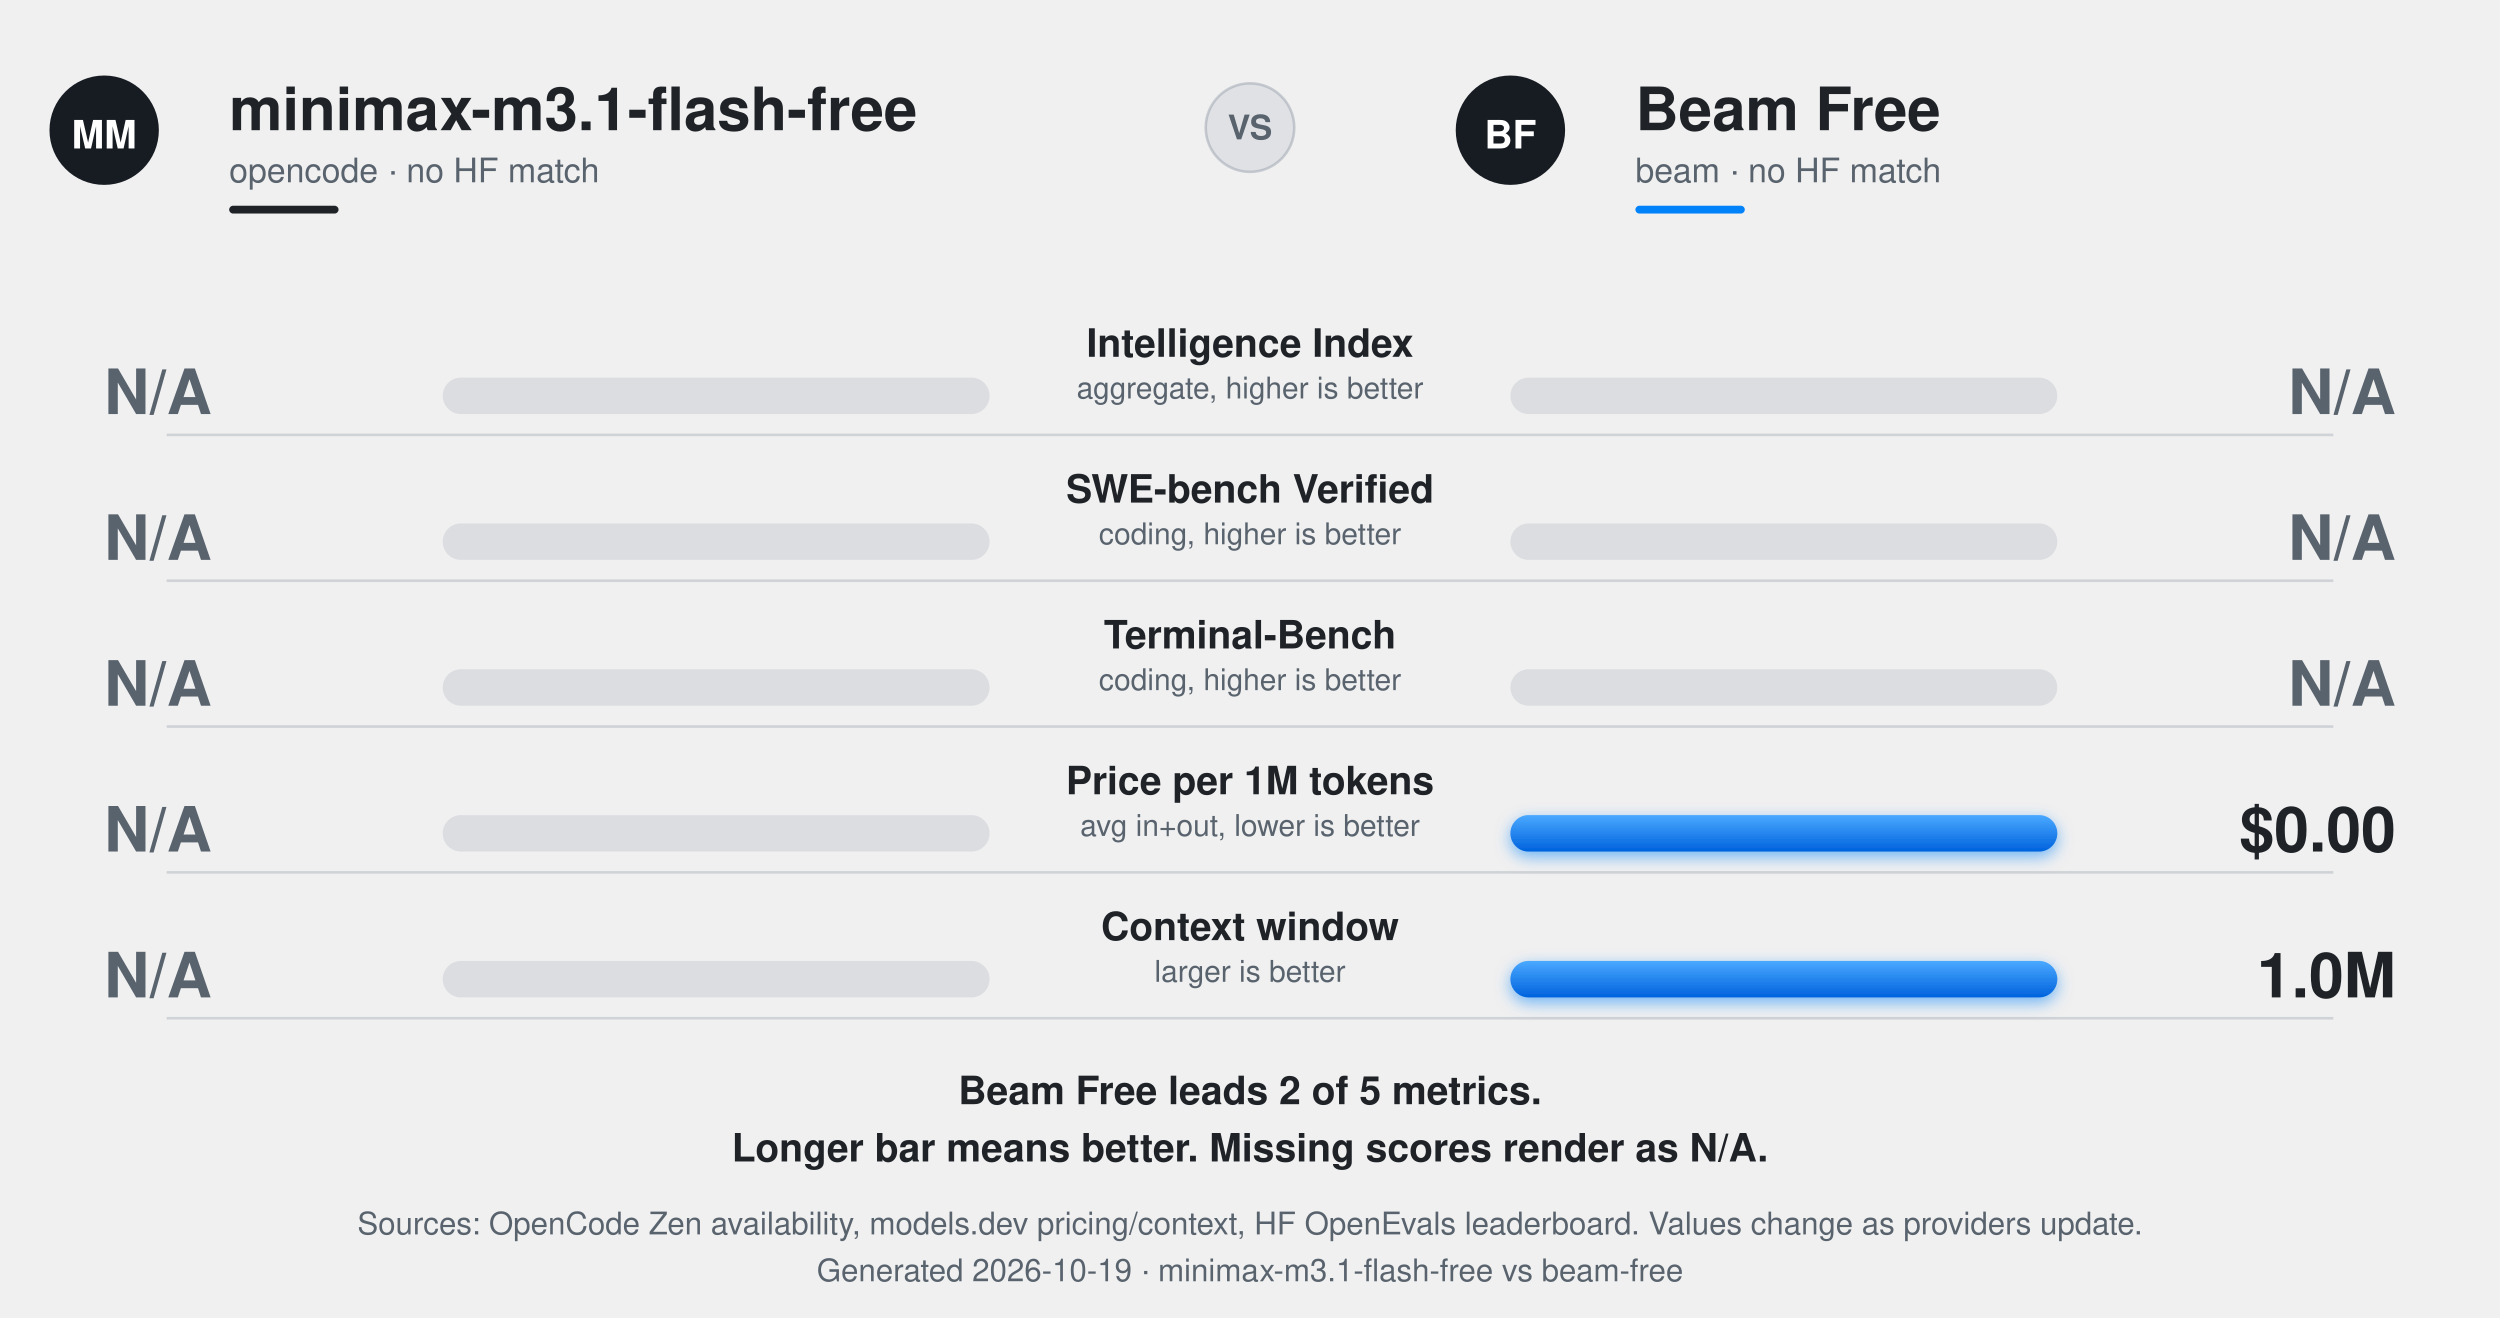
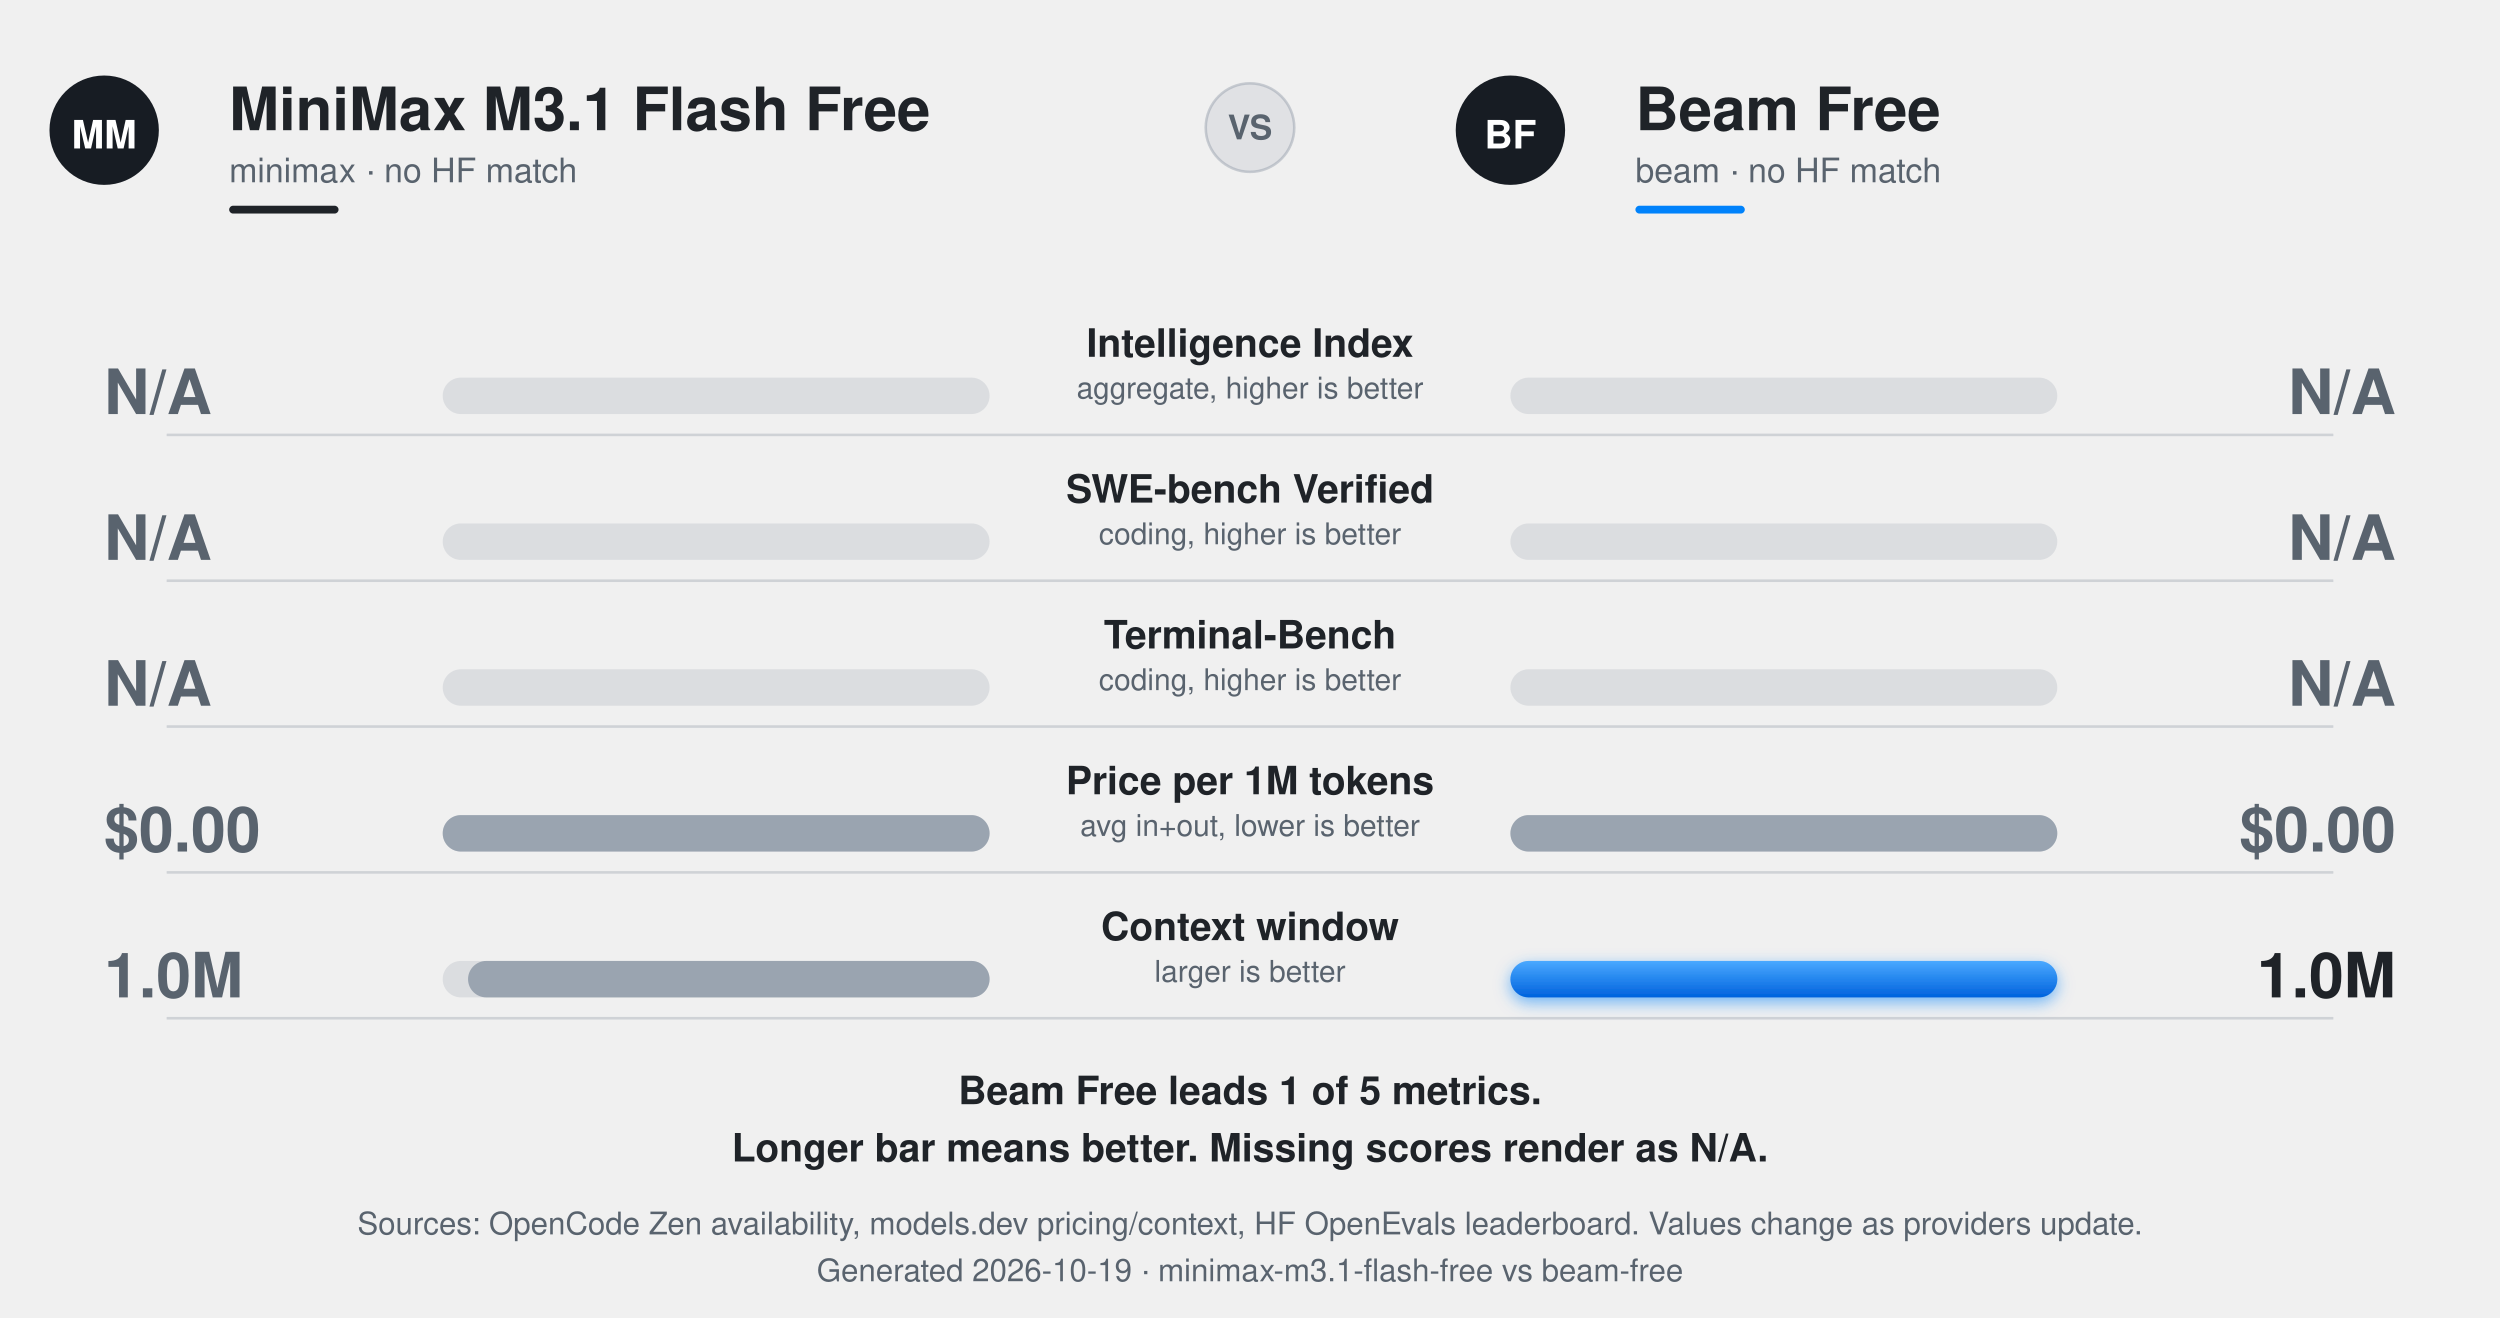
<svg xmlns="http://www.w3.org/2000/svg" width="960" height="506" viewBox="0 0 960 506" role="img" aria-labelledby="t d">
  <defs>
    <linearGradient id="gWin" x1="0" y1="0" x2="0" y2="1">
      <stop offset="0" stop-color="#4aa9ff" />
      <stop offset="1" stop-color="#0062dd" />
    </linearGradient>
    <linearGradient id="gLeft" x1="0" y1="0" x2="0" y2="1">
      <stop offset="0" stop-color="#4a545f" />
      <stop offset="1" stop-color="#171c23" />
    </linearGradient>
    <filter id="glowW" x="-30%" y="-150%" width="160%" height="400%">
      <feDropShadow dx="0" dy="2" stdDeviation="3" flood-color="#0082fb" flood-opacity=".55" />
    </filter>
    <style>
      text{font-variant-numeric:tabular-nums}
      @media (prefers-color-scheme:dark){
        .ink{fill:#f0f6fc}.mute{fill:#9198a1}.win{fill:#f0f6fc}.lose{fill:#8b95a1}
      }
    </style>
  </defs>
  <g font-family="ui-sans-serif,-apple-system,Segoe UI,Helvetica,Arial,sans-serif">
    <g transform="translate(40 50)">
      <circle r="21" fill="#171c23" />
      <text y="7" text-anchor="middle" font-size="15" font-weight="800" fill="#fff">MM</text>
    </g>
-     <text x="88" y="50" class="ink" fill="#1f2328" font-size="23" font-weight="800">minimax-m3.1-flash-free</text>
-     <text x="88" y="70" class="mute" fill="#59636e" font-size="13">opencode · no HF match</text>
+     <text x="88" y="50" class="ink" fill="#1f2328" font-size="23" font-weight="800">MiniMax M3.1 Flash Free</text>
+     <text x="88" y="70" class="mute" fill="#59636e" font-size="13">minimax · no HF match</text>
    <rect class="ink" fill="#1f2328" x="88" y="79" width="42" height="3" rx="1.5" />
    <g transform="translate(580 50)">
      <circle r="21" fill="#171c23" />
      <text y="7" text-anchor="middle" font-size="15" font-weight="800" fill="#fff">BF</text>
    </g>
    <text x="628" y="50" class="ink" fill="#1f2328" font-size="23" font-weight="800">Beam Free</text>
    <text x="628" y="70" class="mute" fill="#59636e" font-size="13">beam · no HF match</text>
    <rect fill="#0082fb" x="628" y="79" width="42" height="3" rx="1.5" />
    <g transform="translate(480 49)">
      <circle r="17" fill="#8892a0" fill-opacity=".15" stroke="#8892a0" stroke-opacity=".4" />
      <text y="4.5" text-anchor="middle" font-size="13" font-weight="800" class="mute" fill="#59636e">VS</text>
    </g>
    <g class="ink" fill="#1f2328" text-anchor="middle" opacity="1">
      <animate attributeName="opacity" values="0;0;1" keyTimes="0;.2;1" dur=".6s" begin="0.150s" fill="freeze" />
      <text x="480" y="137" font-size="15" font-weight="700">Intelligence Index</text>
      <text x="480" y="153" font-size="11.5" class="mute" fill="#59636e">aggregate, higher is better</text>
    </g>
    <rect fill="#8892a0" fill-opacity=".2" x="170" y="145" width="210" height="14" rx="7" />
    <rect fill="#8892a0" fill-opacity=".2" x="580" y="145" width="210" height="14" rx="7" />
    <rect class="loser" fill="#9aa4b0" x="380.00" y="145" width="0.00" height="14" rx="7">
      <animate attributeName="x" values="380;380;380.00" keyTimes="0;.15;1" dur="0.95s" begin="0.150s" calcMode="spline" keySplines="0 0 1 1;.2 .75 .25 1" fill="freeze" />
      <animate attributeName="width" values="0;0;0.00" keyTimes="0;.15;1" dur="0.95s" begin="0.150s" calcMode="spline" keySplines="0 0 1 1;.2 .75 .25 1" fill="freeze" />
    </rect>
    <rect class="loser" fill="#9aa4b0" x="580" y="145" width="0.00" height="14" rx="7">
      <animate attributeName="width" values="0;0;0.00" keyTimes="0;.15;1" dur="0.95s" begin="0.150s" calcMode="spline" keySplines="0 0 1 1;.2 .75 .25 1" fill="freeze" />
    </rect>
    <g class="lose" fill="#59636e" opacity="1">
      <animate attributeName="opacity" values="0;0;1" keyTimes="0;.2;1" dur=".8s" begin="0.150s" fill="freeze" />
      <text x="40" y="159" font-size="24" font-weight="800">N/A</text>
    </g>
    <g class="lose" fill="#59636e" opacity="1">
      <animate attributeName="opacity" values="0;0;1" keyTimes="0;.2;1" dur=".8s" begin="0.150s" fill="freeze" />
      <text x="920" y="159" font-size="24" font-weight="800" text-anchor="end">N/A</text>
    </g>
    <line stroke="#7b8794" stroke-opacity=".28" x1="64" y1="167" x2="896" y2="167" />
    <g class="ink" fill="#1f2328" text-anchor="middle" opacity="1">
      <animate attributeName="opacity" values="0;0;1" keyTimes="0;.2;1" dur=".6s" begin="0.260s" fill="freeze" />
      <text x="480" y="193" font-size="15" font-weight="700">SWE-bench Verified</text>
      <text x="480" y="209" font-size="11.5" class="mute" fill="#59636e">coding, higher is better</text>
    </g>
    <rect fill="#8892a0" fill-opacity=".2" x="170" y="201" width="210" height="14" rx="7" />
    <rect fill="#8892a0" fill-opacity=".2" x="580" y="201" width="210" height="14" rx="7" />
    <rect class="loser" fill="#9aa4b0" x="380.00" y="201" width="0.00" height="14" rx="7">
      <animate attributeName="x" values="380;380;380.00" keyTimes="0;.15;1" dur="1.10s" begin="0.260s" calcMode="spline" keySplines="0 0 1 1;.2 .75 .25 1" fill="freeze" />
      <animate attributeName="width" values="0;0;0.00" keyTimes="0;.15;1" dur="1.10s" begin="0.260s" calcMode="spline" keySplines="0 0 1 1;.2 .75 .25 1" fill="freeze" />
    </rect>
    <rect class="loser" fill="#9aa4b0" x="580" y="201" width="0.00" height="14" rx="7">
      <animate attributeName="width" values="0;0;0.00" keyTimes="0;.15;1" dur="1.10s" begin="0.260s" calcMode="spline" keySplines="0 0 1 1;.2 .75 .25 1" fill="freeze" />
    </rect>
    <g class="lose" fill="#59636e" opacity="1">
      <animate attributeName="opacity" values="0;0;1" keyTimes="0;.2;1" dur=".8s" begin="0.260s" fill="freeze" />
      <text x="40" y="215" font-size="24" font-weight="800">N/A</text>
    </g>
    <g class="lose" fill="#59636e" opacity="1">
      <animate attributeName="opacity" values="0;0;1" keyTimes="0;.2;1" dur=".8s" begin="0.260s" fill="freeze" />
      <text x="920" y="215" font-size="24" font-weight="800" text-anchor="end">N/A</text>
    </g>
    <line stroke="#7b8794" stroke-opacity=".28" x1="64" y1="223" x2="896" y2="223" />
    <g class="ink" fill="#1f2328" text-anchor="middle" opacity="1">
      <animate attributeName="opacity" values="0;0;1" keyTimes="0;.2;1" dur=".6s" begin="0.370s" fill="freeze" />
      <text x="480" y="249" font-size="15" font-weight="700">Terminal-Bench</text>
      <text x="480" y="265" font-size="11.5" class="mute" fill="#59636e">coding, higher is better</text>
    </g>
    <rect fill="#8892a0" fill-opacity=".2" x="170" y="257" width="210" height="14" rx="7" />
    <rect fill="#8892a0" fill-opacity=".2" x="580" y="257" width="210" height="14" rx="7" />
    <rect class="loser" fill="#9aa4b0" x="380.00" y="257" width="0.00" height="14" rx="7">
      <animate attributeName="x" values="380;380;380.00" keyTimes="0;.15;1" dur="1.25s" begin="0.370s" calcMode="spline" keySplines="0 0 1 1;.2 .75 .25 1" fill="freeze" />
      <animate attributeName="width" values="0;0;0.00" keyTimes="0;.15;1" dur="1.25s" begin="0.370s" calcMode="spline" keySplines="0 0 1 1;.2 .75 .25 1" fill="freeze" />
    </rect>
    <rect class="loser" fill="#9aa4b0" x="580" y="257" width="0.00" height="14" rx="7">
      <animate attributeName="width" values="0;0;0.00" keyTimes="0;.15;1" dur="1.25s" begin="0.370s" calcMode="spline" keySplines="0 0 1 1;.2 .75 .25 1" fill="freeze" />
    </rect>
    <g class="lose" fill="#59636e" opacity="1">
      <animate attributeName="opacity" values="0;0;1" keyTimes="0;.2;1" dur=".8s" begin="0.370s" fill="freeze" />
      <text x="40" y="271" font-size="24" font-weight="800">N/A</text>
    </g>
    <g class="lose" fill="#59636e" opacity="1">
      <animate attributeName="opacity" values="0;0;1" keyTimes="0;.2;1" dur=".8s" begin="0.370s" fill="freeze" />
      <text x="920" y="271" font-size="24" font-weight="800" text-anchor="end">N/A</text>
    </g>
    <line stroke="#7b8794" stroke-opacity=".28" x1="64" y1="279" x2="896" y2="279" />
    <g class="ink" fill="#1f2328" text-anchor="middle" opacity="1">
      <animate attributeName="opacity" values="0;0;1" keyTimes="0;.2;1" dur=".6s" begin="0.480s" fill="freeze" />
      <text x="480" y="305" font-size="15" font-weight="700">Price per 1M tokens</text>
      <text x="480" y="321" font-size="11.5" class="mute" fill="#59636e">avg in+out, lower is better</text>
    </g>
    <rect fill="#8892a0" fill-opacity=".2" x="170" y="313" width="210" height="14" rx="7" />
    <rect fill="#8892a0" fill-opacity=".2" x="580" y="313" width="210" height="14" rx="7" />
-     <rect class="loser" fill="#9aa4b0" x="380.00" y="313" width="0.00" height="14" rx="7">
-       <animate attributeName="x" values="380;380;380.00" keyTimes="0;.15;1" dur="1.40s" begin="0.480s" calcMode="spline" keySplines="0 0 1 1;.2 .75 .25 1" fill="freeze" />
-       <animate attributeName="width" values="0;0;0.00" keyTimes="0;.15;1" dur="1.40s" begin="0.480s" calcMode="spline" keySplines="0 0 1 1;.2 .75 .25 1" fill="freeze" />
+     <rect class="loser" fill="#9aa4b0" x="170.00" y="313" width="210.00" height="14" rx="7">
+       <animate attributeName="x" values="380;380;170.00" keyTimes="0;.15;1" dur="1.40s" begin="0.480s" calcMode="spline" keySplines="0 0 1 1;.2 .75 .25 1" fill="freeze" />
+       <animate attributeName="width" values="0;0;210.00" keyTimes="0;.15;1" dur="1.40s" begin="0.480s" calcMode="spline" keySplines="0 0 1 1;.2 .75 .25 1" fill="freeze" />
    </rect>
-     <rect class="bm" fill="url(#gWin)" x="580" y="313" width="210.00" height="14" rx="7" filter="url(#glowW)">
+     <rect class="loser" fill="#9aa4b0" x="580" y="313" width="210.00" height="14" rx="7">
      <animate attributeName="width" values="0;0;210.00" keyTimes="0;.15;1" dur="1.40s" begin="0.480s" calcMode="spline" keySplines="0 0 1 1;.2 .75 .25 1" fill="freeze" />
    </rect>
    <g class="lose" fill="#59636e" opacity="1">
      <animate attributeName="opacity" values="0;0;1" keyTimes="0;.2;1" dur=".8s" begin="0.480s" fill="freeze" />
-       <text x="40" y="327" font-size="24" font-weight="800">N/A</text>
+       <text x="40" y="327" font-size="24" font-weight="800">$0.00</text>
    </g>
-     <g class="win" fill="#1f2328" opacity="1">
+     <g class="lose" fill="#59636e" opacity="1">
      <animate attributeName="opacity" values="0;0;1" keyTimes="0;.2;1" dur=".8s" begin="0.480s" fill="freeze" />
      <text x="920" y="327" font-size="24" font-weight="800" text-anchor="end">$0.00</text>
    </g>
    <line stroke="#7b8794" stroke-opacity=".28" x1="64" y1="335" x2="896" y2="335" />
    <g class="ink" fill="#1f2328" text-anchor="middle" opacity="1">
      <animate attributeName="opacity" values="0;0;1" keyTimes="0;.2;1" dur=".6s" begin="0.590s" fill="freeze" />
      <text x="480" y="361" font-size="15" font-weight="700">Context window</text>
      <text x="480" y="377" font-size="11.5" class="mute" fill="#59636e">larger is better</text>
    </g>
    <rect fill="#8892a0" fill-opacity=".2" x="170" y="369" width="210" height="14" rx="7" />
    <rect fill="#8892a0" fill-opacity=".2" x="580" y="369" width="210" height="14" rx="7" />
-     <rect class="loser" fill="#9aa4b0" x="380.00" y="369" width="0.00" height="14" rx="7">
-       <animate attributeName="x" values="380;380;380.00" keyTimes="0;.15;1" dur="1.55s" begin="0.590s" calcMode="spline" keySplines="0 0 1 1;.2 .75 .25 1" fill="freeze" />
-       <animate attributeName="width" values="0;0;0.00" keyTimes="0;.15;1" dur="1.55s" begin="0.590s" calcMode="spline" keySplines="0 0 1 1;.2 .75 .25 1" fill="freeze" />
+     <rect class="loser" fill="#9aa4b0" x="179.73" y="369" width="200.27" height="14" rx="7">
+       <animate attributeName="x" values="380;380;179.73" keyTimes="0;.15;1" dur="1.55s" begin="0.590s" calcMode="spline" keySplines="0 0 1 1;.2 .75 .25 1" fill="freeze" />
+       <animate attributeName="width" values="0;0;200.27" keyTimes="0;.15;1" dur="1.55s" begin="0.590s" calcMode="spline" keySplines="0 0 1 1;.2 .75 .25 1" fill="freeze" />
    </rect>
    <rect class="bm" fill="url(#gWin)" x="580" y="369" width="210.00" height="14" rx="7" filter="url(#glowW)">
      <animate attributeName="width" values="0;0;210.00" keyTimes="0;.15;1" dur="1.55s" begin="0.590s" calcMode="spline" keySplines="0 0 1 1;.2 .75 .25 1" fill="freeze" />
    </rect>
    <g class="lose" fill="#59636e" opacity="1">
      <animate attributeName="opacity" values="0;0;1" keyTimes="0;.2;1" dur=".8s" begin="0.590s" fill="freeze" />
-       <text x="40" y="383" font-size="24" font-weight="800">N/A</text>
+       <text x="40" y="383" font-size="24" font-weight="800">1.0M</text>
    </g>
    <g class="win" fill="#1f2328" opacity="1">
      <animate attributeName="opacity" values="0;0;1" keyTimes="0;.2;1" dur=".8s" begin="0.590s" fill="freeze" />
      <text x="920" y="383" font-size="24" font-weight="800" text-anchor="end">1.0M</text>
    </g>
    <line stroke="#7b8794" stroke-opacity=".28" x1="64" y1="391" x2="896" y2="391" />
    <g class="ink" fill="#1f2328" text-anchor="middle" opacity="1">
-       <text x="480" y="424" font-size="15" font-weight="600">Beam Free leads 2 of 5 metrics.</text>
+       <text x="480" y="424" font-size="15" font-weight="600">Beam Free leads 1 of 5 metrics.</text>
      <text x="480" y="446" font-size="15" font-weight="600">Longer bar means better. Missing scores render as N/A.</text>
    </g>
    <g class="mute" fill="#59636e" text-anchor="middle" opacity="1">
      <text x="480" y="474" font-size="12">Sources: OpenCode Zen availability, models.dev pricing/context, HF OpenEvals leaderboard. Values change as providers update.</text>
      <text x="480" y="492" font-size="12">Generated 2026-10-19 · minimax-m3.1-flash-free vs beam-free</text>
    </g>
  </g>
</svg>
